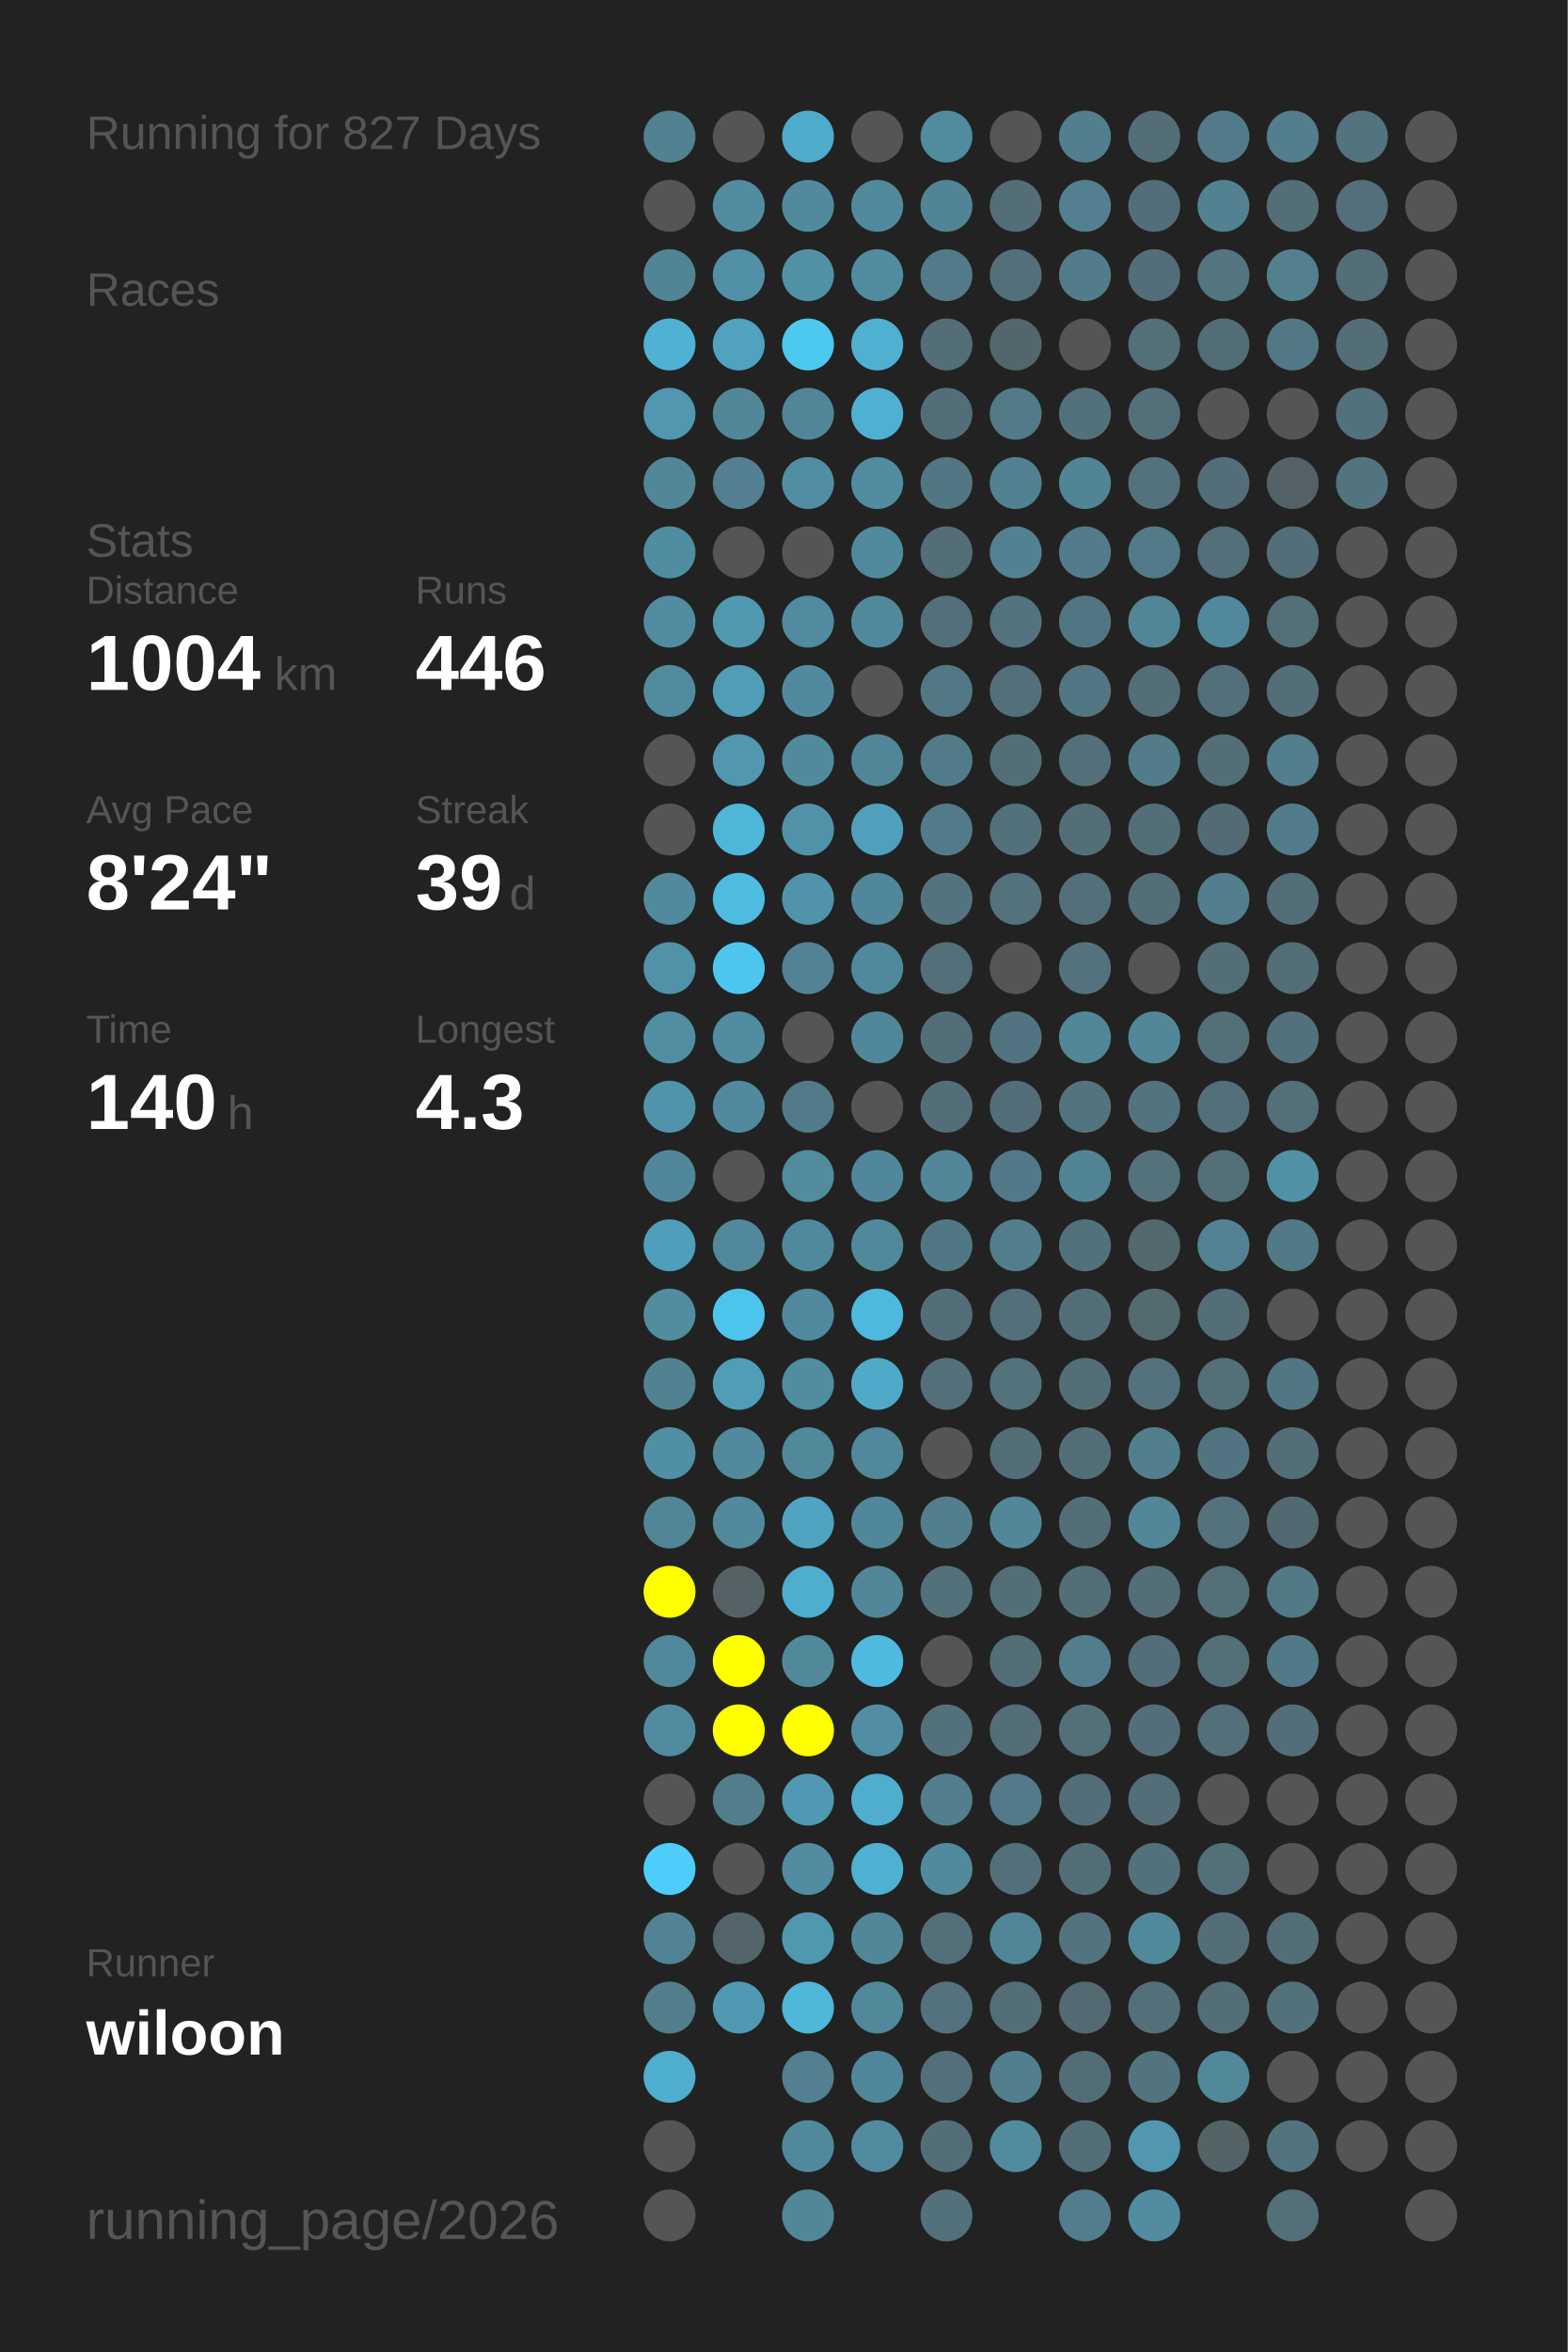
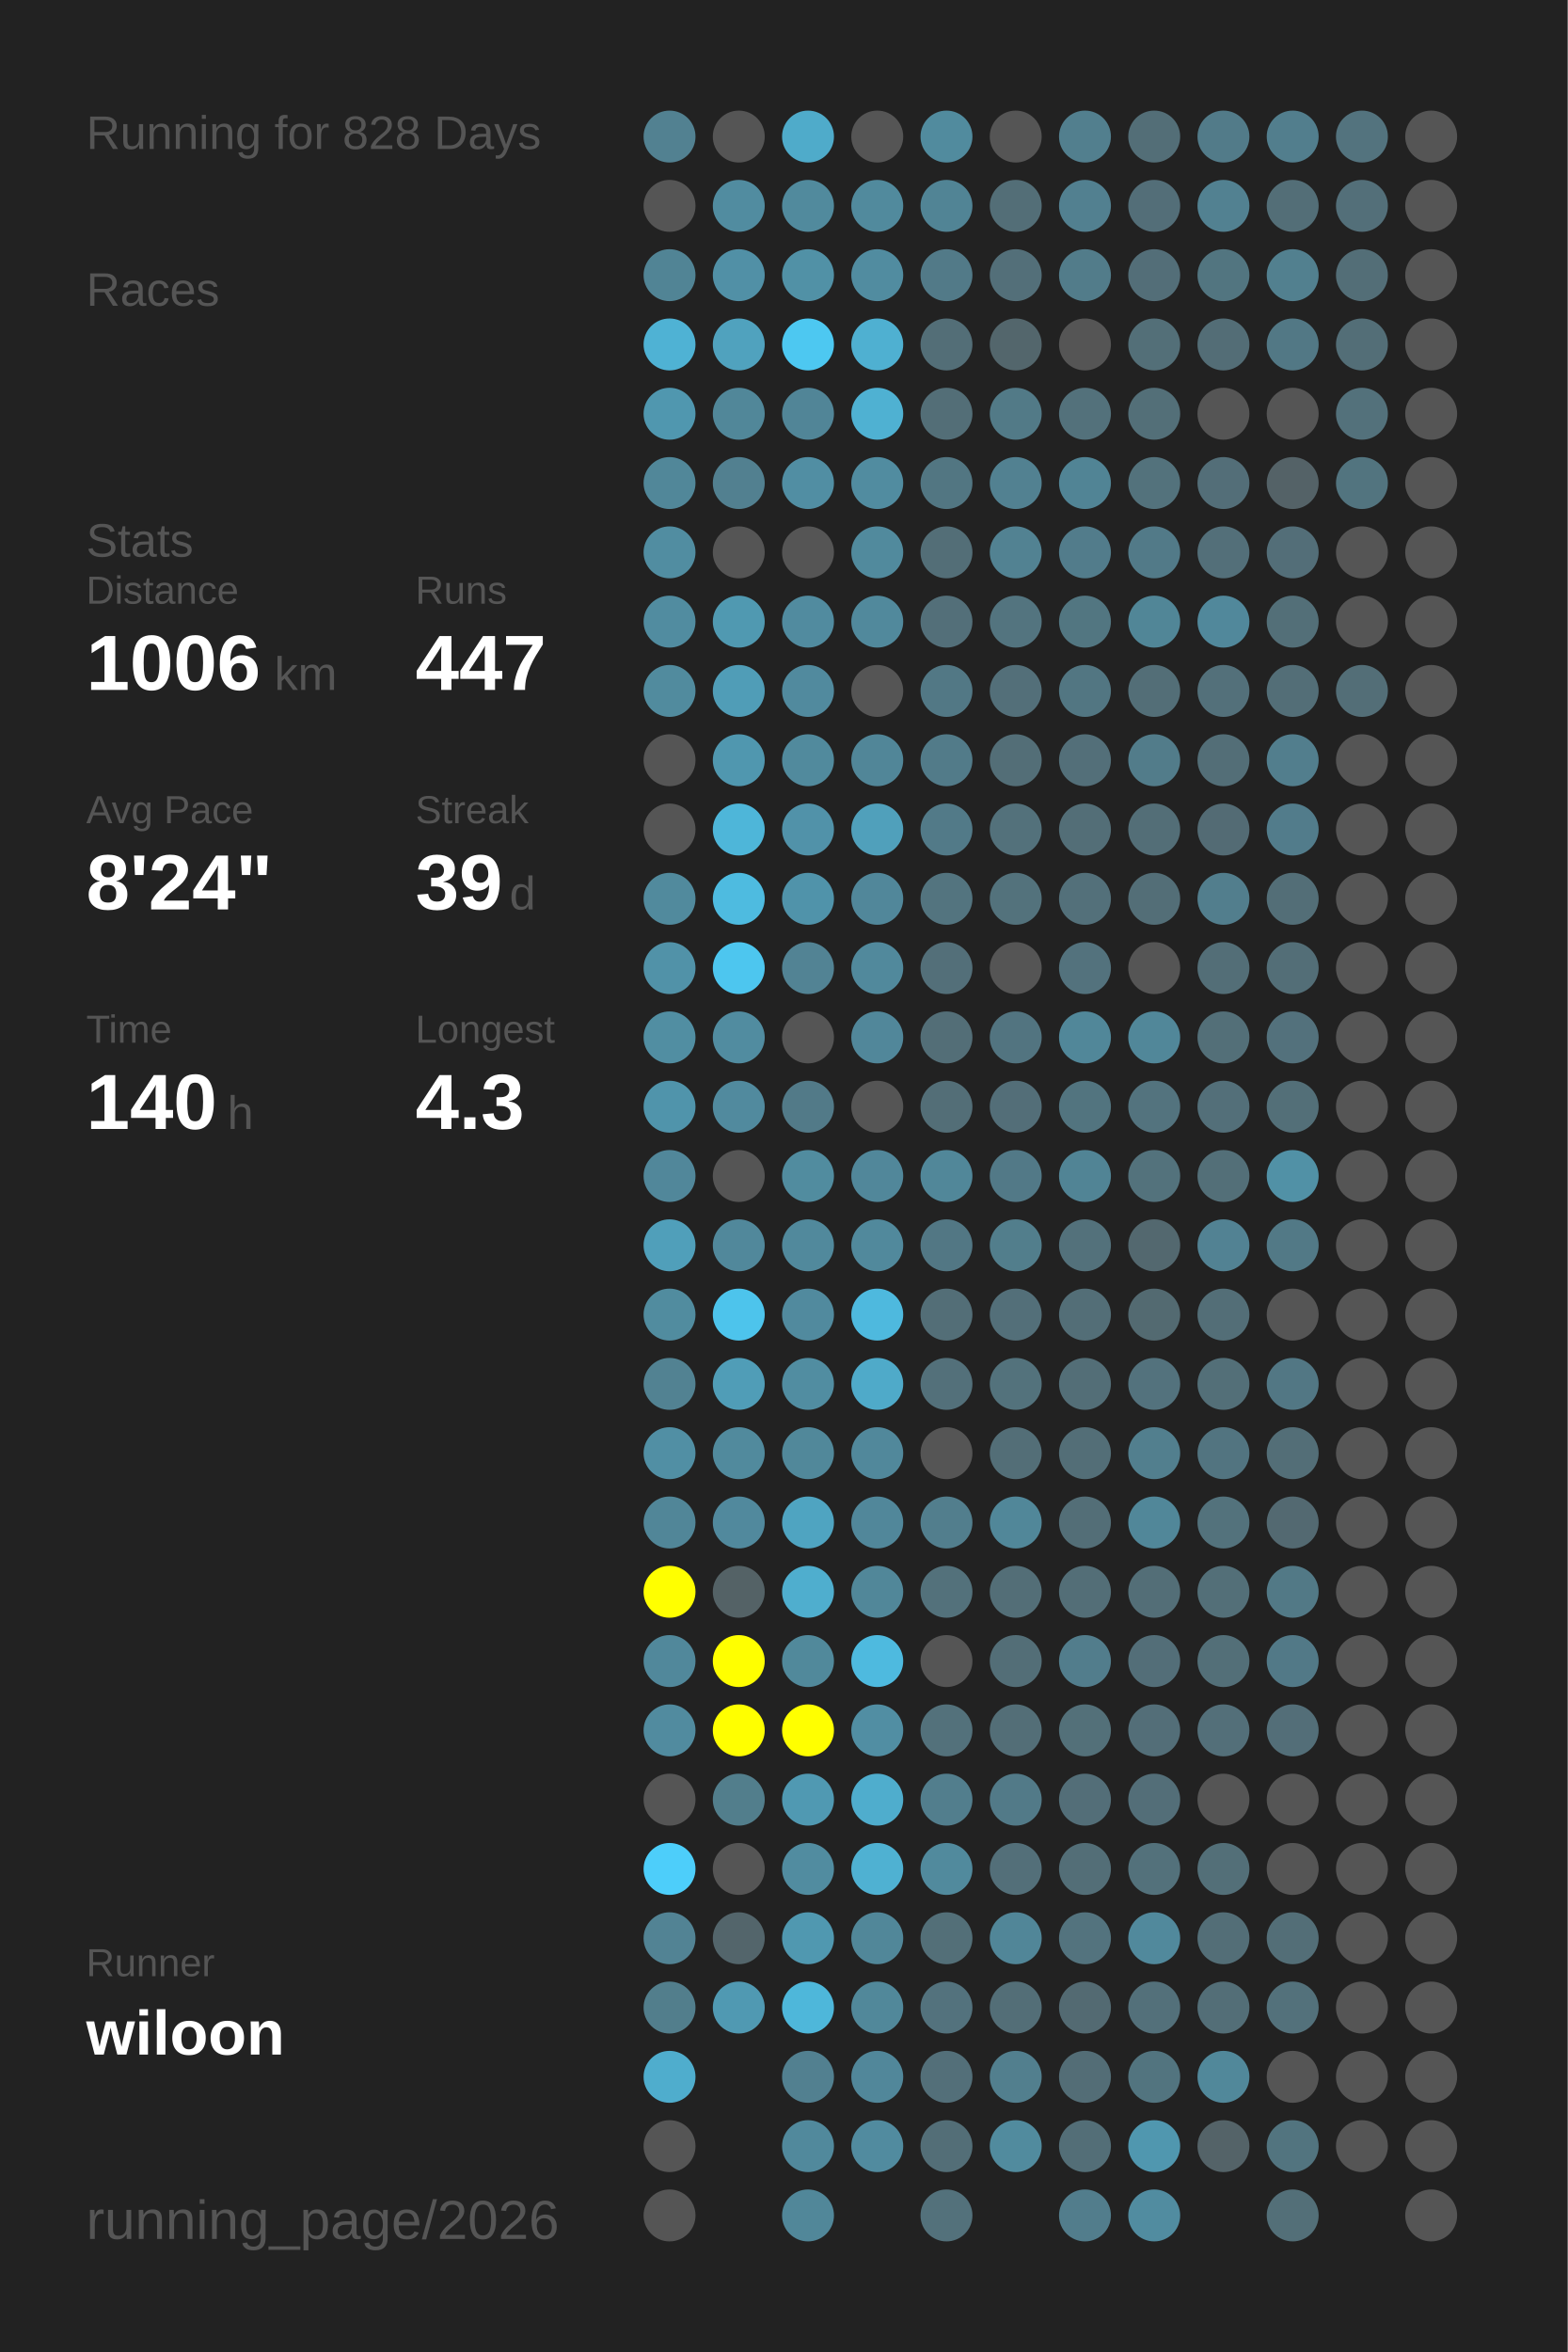
<svg xmlns="http://www.w3.org/2000/svg" baseProfile="full" height="300mm" version="1.1" viewBox="0,0,200,300" width="200mm">
  <defs />
  <rect fill="#222222" height="300" width="200" x="0" y="0" />
-   <text fill="#555555" style="font-size:6px; font-family:Arial;" x="11" y="19">Running for 827 Days</text>
+   <text fill="#555555" style="font-size:6px; font-family:Arial;" x="11" y="19">Running for 828 Days</text>
  <text fill="#555555" style="font-size:6px; font-family:Arial;" x="11" y="39">Races</text>
  <text fill="#555555" style="font-size:6px; font-family:Arial;" x="11" y="71">Stats</text>
  <text fill="#555555" style="font-size:5px; font-family:Arial;" x="11" y="77">Distance</text>
-   <text fill="#FFFFFF" style="font-size:10px; font-family:Arial; font-weight:bold;" x="11" y="88">1004</text>
+   <text fill="#FFFFFF" style="font-size:10px; font-family:Arial; font-weight:bold;" x="11" y="88">1006</text>
  <text fill="#555555" style="font-size:6px; font-family:Arial;" x="35" y="88">km</text>
  <text fill="#555555" style="font-size:5px; font-family:Arial;" x="53" y="77">Runs</text>
-   <text fill="#FFFFFF" style="font-size:10px; font-family:Arial; font-weight:bold;" x="53" y="88">446</text>
+   <text fill="#FFFFFF" style="font-size:10px; font-family:Arial; font-weight:bold;" x="53" y="88">447</text>
  <text fill="#555555" style="font-size:5px; font-family:Arial;" x="11" y="105">Avg Pace</text>
  <text fill="#FFFFFF" style="font-size:10px; font-family:Arial; font-weight:bold;" x="11" y="116">8'24"</text>
  <text fill="#555555" style="font-size:5px; font-family:Arial;" x="53" y="105">Streak</text>
  <text fill="#FFFFFF" style="font-size:10px; font-family:Arial; font-weight:bold;" x="53" y="116">39</text>
  <text fill="#555555" style="font-size:6px; font-family:Arial;" x="65" y="116">d</text>
  <text fill="#555555" style="font-size:5px; font-family:Arial;" x="11" y="133">Time</text>
  <text fill="#FFFFFF" style="font-size:10px; font-family:Arial; font-weight:bold;" x="11" y="144">140</text>
  <text fill="#555555" style="font-size:6px; font-family:Arial;" x="29" y="144">h</text>
  <text fill="#555555" style="font-size:5px; font-family:Arial;" x="53" y="133">Longest</text>
  <text fill="#FFFFFF" style="font-size:10px; font-family:Arial; font-weight:bold;" x="53" y="144">4.3</text>
  <text fill="#555555" style="font-size:5px; font-family:Arial;" x="11" y="252.065">Runner</text>
  <text fill="#FFFFFF" style="font-size:8px; font-family:Arial; font-weight:bold;" x="11" y="262.065">wiloon</text>
  <text fill="#555555" style="font-size:7px; font-family:Arial;" x="11" y="285.581">running_page/2026</text>
  <circle cx="85.417" cy="17.419" fill="#528191" r="3.312" />
  <circle cx="85.417" cy="26.258" fill="#555555" r="3.312" />
  <circle cx="85.417" cy="35.097" fill="#518495" r="3.312" />
  <circle cx="85.417" cy="43.935" fill="#4fb2d4" r="3.312" />
  <circle cx="85.417" cy="52.774" fill="#5097af" r="3.312" />
  <circle cx="85.417" cy="61.613" fill="#518799" r="3.312" />
  <circle cx="85.417" cy="70.452" fill="#518da1" r="3.312" />
  <circle cx="85.417" cy="79.29" fill="#518ca0" r="3.312" />
  <circle cx="85.417" cy="88.129" fill="#518b9e" r="3.312" />
  <circle cx="85.417" cy="96.968" fill="#555555" r="3.312" />
  <circle cx="85.417" cy="105.806" fill="#555555" r="3.312" />
  <circle cx="85.417" cy="114.645" fill="#518a9d" r="3.312" />
  <circle cx="85.417" cy="123.484" fill="#5192a8" r="3.312" />
  <circle cx="85.417" cy="132.323" fill="#518ea2" r="3.312" />
  <circle cx="85.417" cy="141.161" fill="#5094ab" r="3.312" />
  <circle cx="85.417" cy="150" fill="#51879a" r="3.312" />
  <circle cx="85.417" cy="158.839" fill="#509fba" r="3.312" />
  <circle cx="85.417" cy="167.677" fill="#518c9f" r="3.312" />
  <circle cx="85.417" cy="176.516" fill="#528292" r="3.312" />
  <circle cx="85.417" cy="185.355" fill="#518fa4" r="3.312" />
  <circle cx="85.417" cy="194.194" fill="#518698" r="3.312" />
  <circle cx="85.417" cy="203.032" fill="#FFFF00" r="3.312" />
  <circle cx="85.417" cy="211.871" fill="#51889b" r="3.312" />
  <circle cx="85.417" cy="220.71" fill="#518b9f" r="3.312" />
  <circle cx="85.417" cy="229.548" fill="#555555" r="3.312" />
  <circle cx="85.417" cy="238.387" fill="#4dcefa" r="3.312" />
  <circle cx="85.417" cy="247.226" fill="#528394" r="3.312" />
  <circle cx="85.417" cy="256.065" fill="#527e8c" r="3.312" />
  <circle cx="85.417" cy="264.903" fill="#4fadcd" r="3.312" />
  <circle cx="85.417" cy="273.742" fill="#555555" r="3.312" />
  <circle cx="85.417" cy="282.581" fill="#555555" r="3.312" />
  <circle cx="94.25" cy="17.419" fill="#555555" r="3.312" />
  <circle cx="94.25" cy="26.258" fill="#518ca0" r="3.312" />
  <circle cx="94.25" cy="35.097" fill="#5190a6" r="3.312" />
  <circle cx="94.25" cy="43.935" fill="#50a2be" r="3.312" />
  <circle cx="94.25" cy="52.774" fill="#518799" r="3.312" />
  <circle cx="94.25" cy="61.613" fill="#528090" r="3.312" />
  <circle cx="94.25" cy="70.452" fill="#555555" r="3.312" />
  <circle cx="94.25" cy="79.29" fill="#5099b1" r="3.312" />
  <circle cx="94.25" cy="88.129" fill="#509db7" r="3.312" />
  <circle cx="94.25" cy="96.968" fill="#5097af" r="3.312" />
  <circle cx="94.25" cy="105.806" fill="#4eb6d9" r="3.312" />
  <circle cx="94.25" cy="114.645" fill="#4ebbe0" r="3.312" />
  <circle cx="94.25" cy="123.484" fill="#4dc6ef" r="3.312" />
  <circle cx="94.25" cy="132.323" fill="#518ca0" r="3.312" />
  <circle cx="94.25" cy="141.161" fill="#518a9e" r="3.312" />
  <circle cx="94.25" cy="150" fill="#555555" r="3.312" />
  <circle cx="94.25" cy="158.839" fill="#51889b" r="3.312" />
  <circle cx="94.25" cy="167.677" fill="#4dc4ec" r="3.312" />
  <circle cx="94.25" cy="176.516" fill="#509db7" r="3.312" />
  <circle cx="94.25" cy="185.355" fill="#518a9d" r="3.312" />
  <circle cx="94.25" cy="194.194" fill="#51899d" r="3.312" />
  <circle cx="94.25" cy="203.032" fill="#546266" r="3.312" />
  <circle cx="94.25" cy="211.871" fill="#FFFF00" r="3.312" />
  <circle cx="94.25" cy="220.71" fill="#FFFF00" r="3.312" />
  <circle cx="94.25" cy="229.548" fill="#527e8c" r="3.312" />
  <circle cx="94.25" cy="238.387" fill="#555555" r="3.312" />
  <circle cx="94.25" cy="247.226" fill="#53656b" r="3.312" />
  <circle cx="94.25" cy="256.065" fill="#5099b2" r="3.312" />
  <circle cx="103.083" cy="17.419" fill="#4fabca" r="3.312" />
  <circle cx="103.083" cy="26.258" fill="#518a9d" r="3.312" />
  <circle cx="103.083" cy="35.097" fill="#5191a6" r="3.312" />
  <circle cx="103.083" cy="43.935" fill="#4dc8f1" r="3.312" />
  <circle cx="103.083" cy="52.774" fill="#518597" r="3.312" />
  <circle cx="103.083" cy="61.613" fill="#518ea3" r="3.312" />
  <circle cx="103.083" cy="70.452" fill="#555555" r="3.312" />
  <circle cx="103.083" cy="79.29" fill="#518b9f" r="3.312" />
  <circle cx="103.083" cy="88.129" fill="#518a9e" r="3.312" />
  <circle cx="103.083" cy="96.968" fill="#518a9d" r="3.312" />
  <circle cx="103.083" cy="105.806" fill="#5192a9" r="3.312" />
  <circle cx="103.083" cy="114.645" fill="#5093aa" r="3.312" />
  <circle cx="103.083" cy="123.484" fill="#528394" r="3.312" />
  <circle cx="103.083" cy="132.323" fill="#555555" r="3.312" />
  <circle cx="103.083" cy="141.161" fill="#527a88" r="3.312" />
  <circle cx="103.083" cy="150" fill="#518c9f" r="3.312" />
  <circle cx="103.083" cy="158.839" fill="#51899c" r="3.312" />
  <circle cx="103.083" cy="167.677" fill="#518a9e" r="3.312" />
  <circle cx="103.083" cy="176.516" fill="#518da1" r="3.312" />
  <circle cx="103.083" cy="185.355" fill="#51889a" r="3.312" />
  <circle cx="103.083" cy="194.194" fill="#4fa4c1" r="3.312" />
  <circle cx="103.083" cy="203.032" fill="#4faece" r="3.312" />
  <circle cx="103.083" cy="211.871" fill="#51899b" r="3.312" />
  <circle cx="103.083" cy="220.71" fill="#FFFF00" r="3.312" />
  <circle cx="103.083" cy="229.548" fill="#5099b2" r="3.312" />
  <circle cx="103.083" cy="238.387" fill="#518ca0" r="3.312" />
  <circle cx="103.083" cy="247.226" fill="#5098b0" r="3.312" />
  <circle cx="103.083" cy="256.065" fill="#4eb7da" r="3.312" />
  <circle cx="103.083" cy="264.903" fill="#528090" r="3.312" />
  <circle cx="103.083" cy="273.742" fill="#51899c" r="3.312" />
  <circle cx="103.083" cy="282.581" fill="#518799" r="3.312" />
  <circle cx="111.917" cy="17.419" fill="#555555" r="3.312" />
  <circle cx="111.917" cy="26.258" fill="#518a9d" r="3.312" />
  <circle cx="111.917" cy="35.097" fill="#518ca0" r="3.312" />
  <circle cx="111.917" cy="43.935" fill="#4fb0d1" r="3.312" />
  <circle cx="111.917" cy="52.774" fill="#4fb1d2" r="3.312" />
  <circle cx="111.917" cy="61.613" fill="#518ca0" r="3.312" />
  <circle cx="111.917" cy="70.452" fill="#518a9d" r="3.312" />
  <circle cx="111.917" cy="79.29" fill="#51899c" r="3.312" />
  <circle cx="111.917" cy="88.129" fill="#555555" r="3.312" />
  <circle cx="111.917" cy="96.968" fill="#518698" r="3.312" />
  <circle cx="111.917" cy="105.806" fill="#50a0bb" r="3.312" />
  <circle cx="111.917" cy="114.645" fill="#51879a" r="3.312" />
  <circle cx="111.917" cy="123.484" fill="#51899c" r="3.312" />
  <circle cx="111.917" cy="132.323" fill="#51879a" r="3.312" />
  <circle cx="111.917" cy="141.161" fill="#555555" r="3.312" />
  <circle cx="111.917" cy="150" fill="#51879a" r="3.312" />
  <circle cx="111.917" cy="158.839" fill="#51899c" r="3.312" />
  <circle cx="111.917" cy="167.677" fill="#4eb9de" r="3.312" />
  <circle cx="111.917" cy="176.516" fill="#4faac9" r="3.312" />
  <circle cx="111.917" cy="185.355" fill="#51889b" r="3.312" />
  <circle cx="111.917" cy="194.194" fill="#51879a" r="3.312" />
  <circle cx="111.917" cy="203.032" fill="#518799" r="3.312" />
  <circle cx="111.917" cy="211.871" fill="#4ebadf" r="3.312" />
  <circle cx="111.917" cy="220.71" fill="#518ea3" r="3.312" />
  <circle cx="111.917" cy="229.548" fill="#4fadcd" r="3.312" />
  <circle cx="111.917" cy="238.387" fill="#4fb1d2" r="3.312" />
  <circle cx="111.917" cy="247.226" fill="#518799" r="3.312" />
  <circle cx="111.917" cy="256.065" fill="#51889a" r="3.312" />
  <circle cx="111.917" cy="264.903" fill="#51879a" r="3.312" />
  <circle cx="111.917" cy="273.742" fill="#518b9f" r="3.312" />
  <circle cx="120.75" cy="17.419" fill="#518b9e" r="3.312" />
  <circle cx="120.75" cy="26.258" fill="#518495" r="3.312" />
  <circle cx="120.75" cy="35.097" fill="#527a88" r="3.312" />
  <circle cx="120.75" cy="43.935" fill="#536e77" r="3.312" />
  <circle cx="120.75" cy="52.774" fill="#536e77" r="3.312" />
  <circle cx="120.75" cy="61.613" fill="#527682" r="3.312" />
  <circle cx="120.75" cy="70.452" fill="#536e77" r="3.312" />
  <circle cx="120.75" cy="79.29" fill="#536f79" r="3.312" />
  <circle cx="120.75" cy="88.129" fill="#527885" r="3.312" />
  <circle cx="120.75" cy="96.968" fill="#527b89" r="3.312" />
  <circle cx="120.75" cy="105.806" fill="#527a88" r="3.312" />
  <circle cx="120.75" cy="114.645" fill="#53747f" r="3.312" />
  <circle cx="120.75" cy="123.484" fill="#536f79" r="3.312" />
  <circle cx="120.75" cy="132.323" fill="#536e77" r="3.312" />
  <circle cx="120.75" cy="141.161" fill="#536e77" r="3.312" />
  <circle cx="120.75" cy="150" fill="#518799" r="3.312" />
  <circle cx="120.75" cy="158.839" fill="#527784" r="3.312" />
  <circle cx="120.75" cy="167.677" fill="#536e77" r="3.312" />
  <circle cx="120.75" cy="176.516" fill="#53707a" r="3.312" />
  <circle cx="120.75" cy="185.355" fill="#555555" r="3.312" />
  <circle cx="120.75" cy="194.194" fill="#527e8d" r="3.312" />
  <circle cx="120.75" cy="203.032" fill="#53717b" r="3.312" />
  <circle cx="120.75" cy="211.871" fill="#555555" r="3.312" />
  <circle cx="120.75" cy="220.71" fill="#53717b" r="3.312" />
  <circle cx="120.75" cy="229.548" fill="#527e8d" r="3.312" />
  <circle cx="120.75" cy="238.387" fill="#518a9d" r="3.312" />
  <circle cx="120.75" cy="247.226" fill="#536f78" r="3.312" />
  <circle cx="120.75" cy="256.065" fill="#53727d" r="3.312" />
  <circle cx="120.75" cy="264.903" fill="#536f79" r="3.312" />
  <circle cx="120.75" cy="273.742" fill="#536e77" r="3.312" />
  <circle cx="120.75" cy="282.581" fill="#53717b" r="3.312" />
  <circle cx="129.583" cy="17.419" fill="#555555" r="3.312" />
  <circle cx="129.583" cy="26.258" fill="#536e77" r="3.312" />
  <circle cx="129.583" cy="35.097" fill="#536f79" r="3.312" />
  <circle cx="129.583" cy="43.935" fill="#53666c" r="3.312" />
  <circle cx="129.583" cy="52.774" fill="#527a87" r="3.312" />
  <circle cx="129.583" cy="61.613" fill="#528191" r="3.312" />
  <circle cx="129.583" cy="70.452" fill="#528292" r="3.312" />
  <circle cx="129.583" cy="79.29" fill="#53747f" r="3.312" />
  <circle cx="129.583" cy="88.129" fill="#536f79" r="3.312" />
  <circle cx="129.583" cy="96.968" fill="#536e77" r="3.312" />
  <circle cx="129.583" cy="105.806" fill="#53717b" r="3.312" />
  <circle cx="129.583" cy="114.645" fill="#53727c" r="3.312" />
  <circle cx="129.583" cy="123.484" fill="#555555" r="3.312" />
  <circle cx="129.583" cy="132.323" fill="#527480" r="3.312" />
  <circle cx="129.583" cy="141.161" fill="#536e78" r="3.312" />
  <circle cx="129.583" cy="150" fill="#527987" r="3.312" />
  <circle cx="129.583" cy="158.839" fill="#527e8c" r="3.312" />
  <circle cx="129.583" cy="167.677" fill="#536f79" r="3.312" />
  <circle cx="129.583" cy="176.516" fill="#53727c" r="3.312" />
  <circle cx="129.583" cy="185.355" fill="#536e77" r="3.312" />
  <circle cx="129.583" cy="194.194" fill="#518799" r="3.312" />
  <circle cx="129.583" cy="203.032" fill="#536e77" r="3.312" />
  <circle cx="129.583" cy="211.871" fill="#536e77" r="3.312" />
  <circle cx="129.583" cy="220.71" fill="#536e77" r="3.312" />
  <circle cx="129.583" cy="229.548" fill="#527a88" r="3.312" />
  <circle cx="129.583" cy="238.387" fill="#536f79" r="3.312" />
  <circle cx="129.583" cy="247.226" fill="#518698" r="3.312" />
  <circle cx="129.583" cy="256.065" fill="#536e77" r="3.312" />
  <circle cx="129.583" cy="264.903" fill="#527f8e" r="3.312" />
  <circle cx="129.583" cy="273.742" fill="#518b9e" r="3.312" />
  <circle cx="138.417" cy="17.419" fill="#527f8e" r="3.312" />
  <circle cx="138.417" cy="26.258" fill="#528090" r="3.312" />
  <circle cx="138.417" cy="35.097" fill="#527c8a" r="3.312" />
  <circle cx="138.417" cy="43.935" fill="#555555" r="3.312" />
  <circle cx="138.417" cy="52.774" fill="#53717b" r="3.312" />
  <circle cx="138.417" cy="61.613" fill="#518495" r="3.312" />
  <circle cx="138.417" cy="70.452" fill="#527c8b" r="3.312" />
  <circle cx="138.417" cy="79.29" fill="#527681" r="3.312" />
  <circle cx="138.417" cy="88.129" fill="#527682" r="3.312" />
  <circle cx="138.417" cy="96.968" fill="#536f79" r="3.312" />
  <circle cx="138.417" cy="105.806" fill="#536e77" r="3.312" />
  <circle cx="138.417" cy="114.645" fill="#53707a" r="3.312" />
  <circle cx="138.417" cy="123.484" fill="#53727d" r="3.312" />
  <circle cx="138.417" cy="132.323" fill="#518799" r="3.312" />
  <circle cx="138.417" cy="141.161" fill="#52747f" r="3.312" />
  <circle cx="138.417" cy="150" fill="#518495" r="3.312" />
  <circle cx="138.417" cy="158.839" fill="#53717b" r="3.312" />
  <circle cx="138.417" cy="167.677" fill="#536e77" r="3.312" />
  <circle cx="138.417" cy="176.516" fill="#536e77" r="3.312" />
  <circle cx="138.417" cy="185.355" fill="#536e77" r="3.312" />
  <circle cx="138.417" cy="194.194" fill="#536e77" r="3.312" />
  <circle cx="138.417" cy="203.032" fill="#536e77" r="3.312" />
  <circle cx="138.417" cy="211.871" fill="#527d8c" r="3.312" />
  <circle cx="138.417" cy="220.71" fill="#537079" r="3.312" />
  <circle cx="138.417" cy="229.548" fill="#536e78" r="3.312" />
  <circle cx="138.417" cy="238.387" fill="#536e77" r="3.312" />
  <circle cx="138.417" cy="247.226" fill="#53737e" r="3.312" />
  <circle cx="138.417" cy="256.065" fill="#536a72" r="3.312" />
  <circle cx="138.417" cy="264.903" fill="#536d76" r="3.312" />
  <circle cx="138.417" cy="273.742" fill="#536e77" r="3.312" />
  <circle cx="138.417" cy="282.581" fill="#527d8c" r="3.312" />
  <circle cx="147.25" cy="17.419" fill="#536e77" r="3.312" />
  <circle cx="147.25" cy="26.258" fill="#536e78" r="3.312" />
  <circle cx="147.25" cy="35.097" fill="#536e78" r="3.312" />
  <circle cx="147.25" cy="43.935" fill="#536f78" r="3.312" />
  <circle cx="147.25" cy="52.774" fill="#536f78" r="3.312" />
  <circle cx="147.25" cy="61.613" fill="#53727c" r="3.312" />
  <circle cx="147.25" cy="70.452" fill="#527a88" r="3.312" />
  <circle cx="147.25" cy="79.29" fill="#518697" r="3.312" />
  <circle cx="147.25" cy="88.129" fill="#536e77" r="3.312" />
  <circle cx="147.25" cy="96.968" fill="#527c8a" r="3.312" />
  <circle cx="147.25" cy="105.806" fill="#536e77" r="3.312" />
  <circle cx="147.25" cy="114.645" fill="#536e77" r="3.312" />
  <circle cx="147.25" cy="123.484" fill="#555555" r="3.312" />
  <circle cx="147.25" cy="132.323" fill="#518799" r="3.312" />
  <circle cx="147.25" cy="141.161" fill="#53737e" r="3.312" />
  <circle cx="147.25" cy="150" fill="#53727c" r="3.312" />
  <circle cx="147.25" cy="158.839" fill="#53686f" r="3.312" />
  <circle cx="147.25" cy="167.677" fill="#536a71" r="3.312" />
  <circle cx="147.25" cy="176.516" fill="#53727d" r="3.312" />
  <circle cx="147.25" cy="185.355" fill="#527f8e" r="3.312" />
  <circle cx="147.25" cy="194.194" fill="#518799" r="3.312" />
  <circle cx="147.25" cy="203.032" fill="#536e77" r="3.312" />
  <circle cx="147.25" cy="211.871" fill="#536e78" r="3.312" />
  <circle cx="147.25" cy="220.71" fill="#536e78" r="3.312" />
  <circle cx="147.25" cy="229.548" fill="#536e78" r="3.312" />
  <circle cx="147.25" cy="238.387" fill="#53717b" r="3.312" />
  <circle cx="147.25" cy="247.226" fill="#51899c" r="3.312" />
  <circle cx="147.25" cy="256.065" fill="#53707a" r="3.312" />
  <circle cx="147.25" cy="264.903" fill="#52747f" r="3.312" />
  <circle cx="147.25" cy="273.742" fill="#5097af" r="3.312" />
  <circle cx="147.25" cy="282.581" fill="#518ca0" r="3.312" />
  <circle cx="156.083" cy="17.419" fill="#527b89" r="3.312" />
  <circle cx="156.083" cy="26.258" fill="#528191" r="3.312" />
  <circle cx="156.083" cy="35.097" fill="#527580" r="3.312" />
  <circle cx="156.083" cy="43.935" fill="#536d76" r="3.312" />
  <circle cx="156.083" cy="52.774" fill="#555555" r="3.312" />
  <circle cx="156.083" cy="61.613" fill="#536e78" r="3.312" />
  <circle cx="156.083" cy="70.452" fill="#536f79" r="3.312" />
  <circle cx="156.083" cy="79.29" fill="#51889b" r="3.312" />
  <circle cx="156.083" cy="88.129" fill="#53707a" r="3.312" />
  <circle cx="156.083" cy="96.968" fill="#536e77" r="3.312" />
  <circle cx="156.083" cy="105.806" fill="#536b74" r="3.312" />
  <circle cx="156.083" cy="114.645" fill="#527e8d" r="3.312" />
  <circle cx="156.083" cy="123.484" fill="#536e77" r="3.312" />
  <circle cx="156.083" cy="132.323" fill="#536f78" r="3.312" />
  <circle cx="156.083" cy="141.161" fill="#536f79" r="3.312" />
  <circle cx="156.083" cy="150" fill="#536f78" r="3.312" />
  <circle cx="156.083" cy="158.839" fill="#528293" r="3.312" />
  <circle cx="156.083" cy="167.677" fill="#536e77" r="3.312" />
  <circle cx="156.083" cy="176.516" fill="#536f78" r="3.312" />
  <circle cx="156.083" cy="185.355" fill="#527480" r="3.312" />
  <circle cx="156.083" cy="194.194" fill="#53727c" r="3.312" />
  <circle cx="156.083" cy="203.032" fill="#536f78" r="3.312" />
  <circle cx="156.083" cy="211.871" fill="#536f78" r="3.312" />
  <circle cx="156.083" cy="220.71" fill="#536f79" r="3.312" />
  <circle cx="156.083" cy="229.548" fill="#555555" r="3.312" />
  <circle cx="156.083" cy="238.387" fill="#536f78" r="3.312" />
  <circle cx="156.083" cy="247.226" fill="#536e77" r="3.312" />
  <circle cx="156.083" cy="256.065" fill="#536e77" r="3.312" />
  <circle cx="156.083" cy="264.903" fill="#51889a" r="3.312" />
  <circle cx="156.083" cy="273.742" fill="#546368" r="3.312" />
  <circle cx="164.917" cy="17.419" fill="#527e8d" r="3.312" />
  <circle cx="164.917" cy="26.258" fill="#536e77" r="3.312" />
  <circle cx="164.917" cy="35.097" fill="#52808f" r="3.312" />
  <circle cx="164.917" cy="43.935" fill="#527885" r="3.312" />
  <circle cx="164.917" cy="52.774" fill="#555555" r="3.312" />
  <circle cx="164.917" cy="61.613" fill="#546267" r="3.312" />
  <circle cx="164.917" cy="70.452" fill="#536e78" r="3.312" />
  <circle cx="164.917" cy="79.29" fill="#536f78" r="3.312" />
  <circle cx="164.917" cy="88.129" fill="#536e77" r="3.312" />
  <circle cx="164.917" cy="96.968" fill="#527e8d" r="3.312" />
  <circle cx="164.917" cy="105.806" fill="#527c8b" r="3.312" />
  <circle cx="164.917" cy="114.645" fill="#536e77" r="3.312" />
  <circle cx="164.917" cy="123.484" fill="#536e77" r="3.312" />
  <circle cx="164.917" cy="132.323" fill="#53717c" r="3.312" />
  <circle cx="164.917" cy="141.161" fill="#536f78" r="3.312" />
  <circle cx="164.917" cy="150" fill="#5191a6" r="3.312" />
  <circle cx="164.917" cy="158.839" fill="#527986" r="3.312" />
  <circle cx="164.917" cy="167.677" fill="#555555" r="3.312" />
  <circle cx="164.917" cy="176.516" fill="#527784" r="3.312" />
  <circle cx="164.917" cy="185.355" fill="#536e77" r="3.312" />
  <circle cx="164.917" cy="194.194" fill="#536971" r="3.312" />
  <circle cx="164.917" cy="203.032" fill="#527986" r="3.312" />
  <circle cx="164.917" cy="211.871" fill="#527987" r="3.312" />
  <circle cx="164.917" cy="220.71" fill="#536e78" r="3.312" />
  <circle cx="164.917" cy="229.548" fill="#555555" r="3.312" />
  <circle cx="164.917" cy="238.387" fill="#555555" r="3.312" />
  <circle cx="164.917" cy="247.226" fill="#536e77" r="3.312" />
  <circle cx="164.917" cy="256.065" fill="#53717b" r="3.312" />
  <circle cx="164.917" cy="264.903" fill="#555555" r="3.312" />
  <circle cx="164.917" cy="273.742" fill="#52747f" r="3.312" />
  <circle cx="164.917" cy="282.581" fill="#536f78" r="3.312" />
  <circle cx="173.75" cy="17.419" fill="#53737e" r="3.312" />
  <circle cx="173.75" cy="26.258" fill="#536f79" r="3.312" />
  <circle cx="173.75" cy="35.097" fill="#536e77" r="3.312" />
  <circle cx="173.75" cy="43.935" fill="#536e77" r="3.312" />
  <circle cx="173.75" cy="52.774" fill="#53717b" r="3.312" />
  <circle cx="173.75" cy="61.613" fill="#52747f" r="3.312" />
  <circle cx="173.75" cy="70.452" fill="#555555" r="3.312" />
  <circle cx="173.75" cy="79.29" fill="#555555" r="3.312" />
-   <circle cx="173.75" cy="88.129" fill="#555555" r="3.312" />
+   <circle cx="173.75" cy="88.129" fill="#536e77" r="3.312" />
  <circle cx="173.75" cy="96.968" fill="#555555" r="3.312" />
  <circle cx="173.75" cy="105.806" fill="#555555" r="3.312" />
  <circle cx="173.75" cy="114.645" fill="#555555" r="3.312" />
  <circle cx="173.75" cy="123.484" fill="#555555" r="3.312" />
  <circle cx="173.75" cy="132.323" fill="#555555" r="3.312" />
  <circle cx="173.75" cy="141.161" fill="#555555" r="3.312" />
  <circle cx="173.75" cy="150" fill="#555555" r="3.312" />
  <circle cx="173.75" cy="158.839" fill="#555555" r="3.312" />
  <circle cx="173.75" cy="167.677" fill="#555555" r="3.312" />
  <circle cx="173.75" cy="176.516" fill="#555555" r="3.312" />
  <circle cx="173.75" cy="185.355" fill="#555555" r="3.312" />
  <circle cx="173.75" cy="194.194" fill="#555555" r="3.312" />
  <circle cx="173.75" cy="203.032" fill="#555555" r="3.312" />
  <circle cx="173.75" cy="211.871" fill="#555555" r="3.312" />
  <circle cx="173.75" cy="220.71" fill="#555555" r="3.312" />
  <circle cx="173.75" cy="229.548" fill="#555555" r="3.312" />
  <circle cx="173.75" cy="238.387" fill="#555555" r="3.312" />
  <circle cx="173.75" cy="247.226" fill="#555555" r="3.312" />
  <circle cx="173.75" cy="256.065" fill="#555555" r="3.312" />
  <circle cx="173.75" cy="264.903" fill="#555555" r="3.312" />
  <circle cx="173.75" cy="273.742" fill="#555555" r="3.312" />
  <circle cx="182.583" cy="17.419" fill="#555555" r="3.312" />
  <circle cx="182.583" cy="26.258" fill="#555555" r="3.312" />
  <circle cx="182.583" cy="35.097" fill="#555555" r="3.312" />
  <circle cx="182.583" cy="43.935" fill="#555555" r="3.312" />
  <circle cx="182.583" cy="52.774" fill="#555555" r="3.312" />
  <circle cx="182.583" cy="61.613" fill="#555555" r="3.312" />
  <circle cx="182.583" cy="70.452" fill="#555555" r="3.312" />
  <circle cx="182.583" cy="79.29" fill="#555555" r="3.312" />
  <circle cx="182.583" cy="88.129" fill="#555555" r="3.312" />
  <circle cx="182.583" cy="96.968" fill="#555555" r="3.312" />
  <circle cx="182.583" cy="105.806" fill="#555555" r="3.312" />
  <circle cx="182.583" cy="114.645" fill="#555555" r="3.312" />
  <circle cx="182.583" cy="123.484" fill="#555555" r="3.312" />
  <circle cx="182.583" cy="132.323" fill="#555555" r="3.312" />
  <circle cx="182.583" cy="141.161" fill="#555555" r="3.312" />
  <circle cx="182.583" cy="150" fill="#555555" r="3.312" />
  <circle cx="182.583" cy="158.839" fill="#555555" r="3.312" />
  <circle cx="182.583" cy="167.677" fill="#555555" r="3.312" />
  <circle cx="182.583" cy="176.516" fill="#555555" r="3.312" />
  <circle cx="182.583" cy="185.355" fill="#555555" r="3.312" />
  <circle cx="182.583" cy="194.194" fill="#555555" r="3.312" />
  <circle cx="182.583" cy="203.032" fill="#555555" r="3.312" />
  <circle cx="182.583" cy="211.871" fill="#555555" r="3.312" />
  <circle cx="182.583" cy="220.71" fill="#555555" r="3.312" />
  <circle cx="182.583" cy="229.548" fill="#555555" r="3.312" />
  <circle cx="182.583" cy="238.387" fill="#555555" r="3.312" />
  <circle cx="182.583" cy="247.226" fill="#555555" r="3.312" />
  <circle cx="182.583" cy="256.065" fill="#555555" r="3.312" />
  <circle cx="182.583" cy="264.903" fill="#555555" r="3.312" />
  <circle cx="182.583" cy="273.742" fill="#555555" r="3.312" />
  <circle cx="182.583" cy="282.581" fill="#555555" r="3.312" />
</svg>
